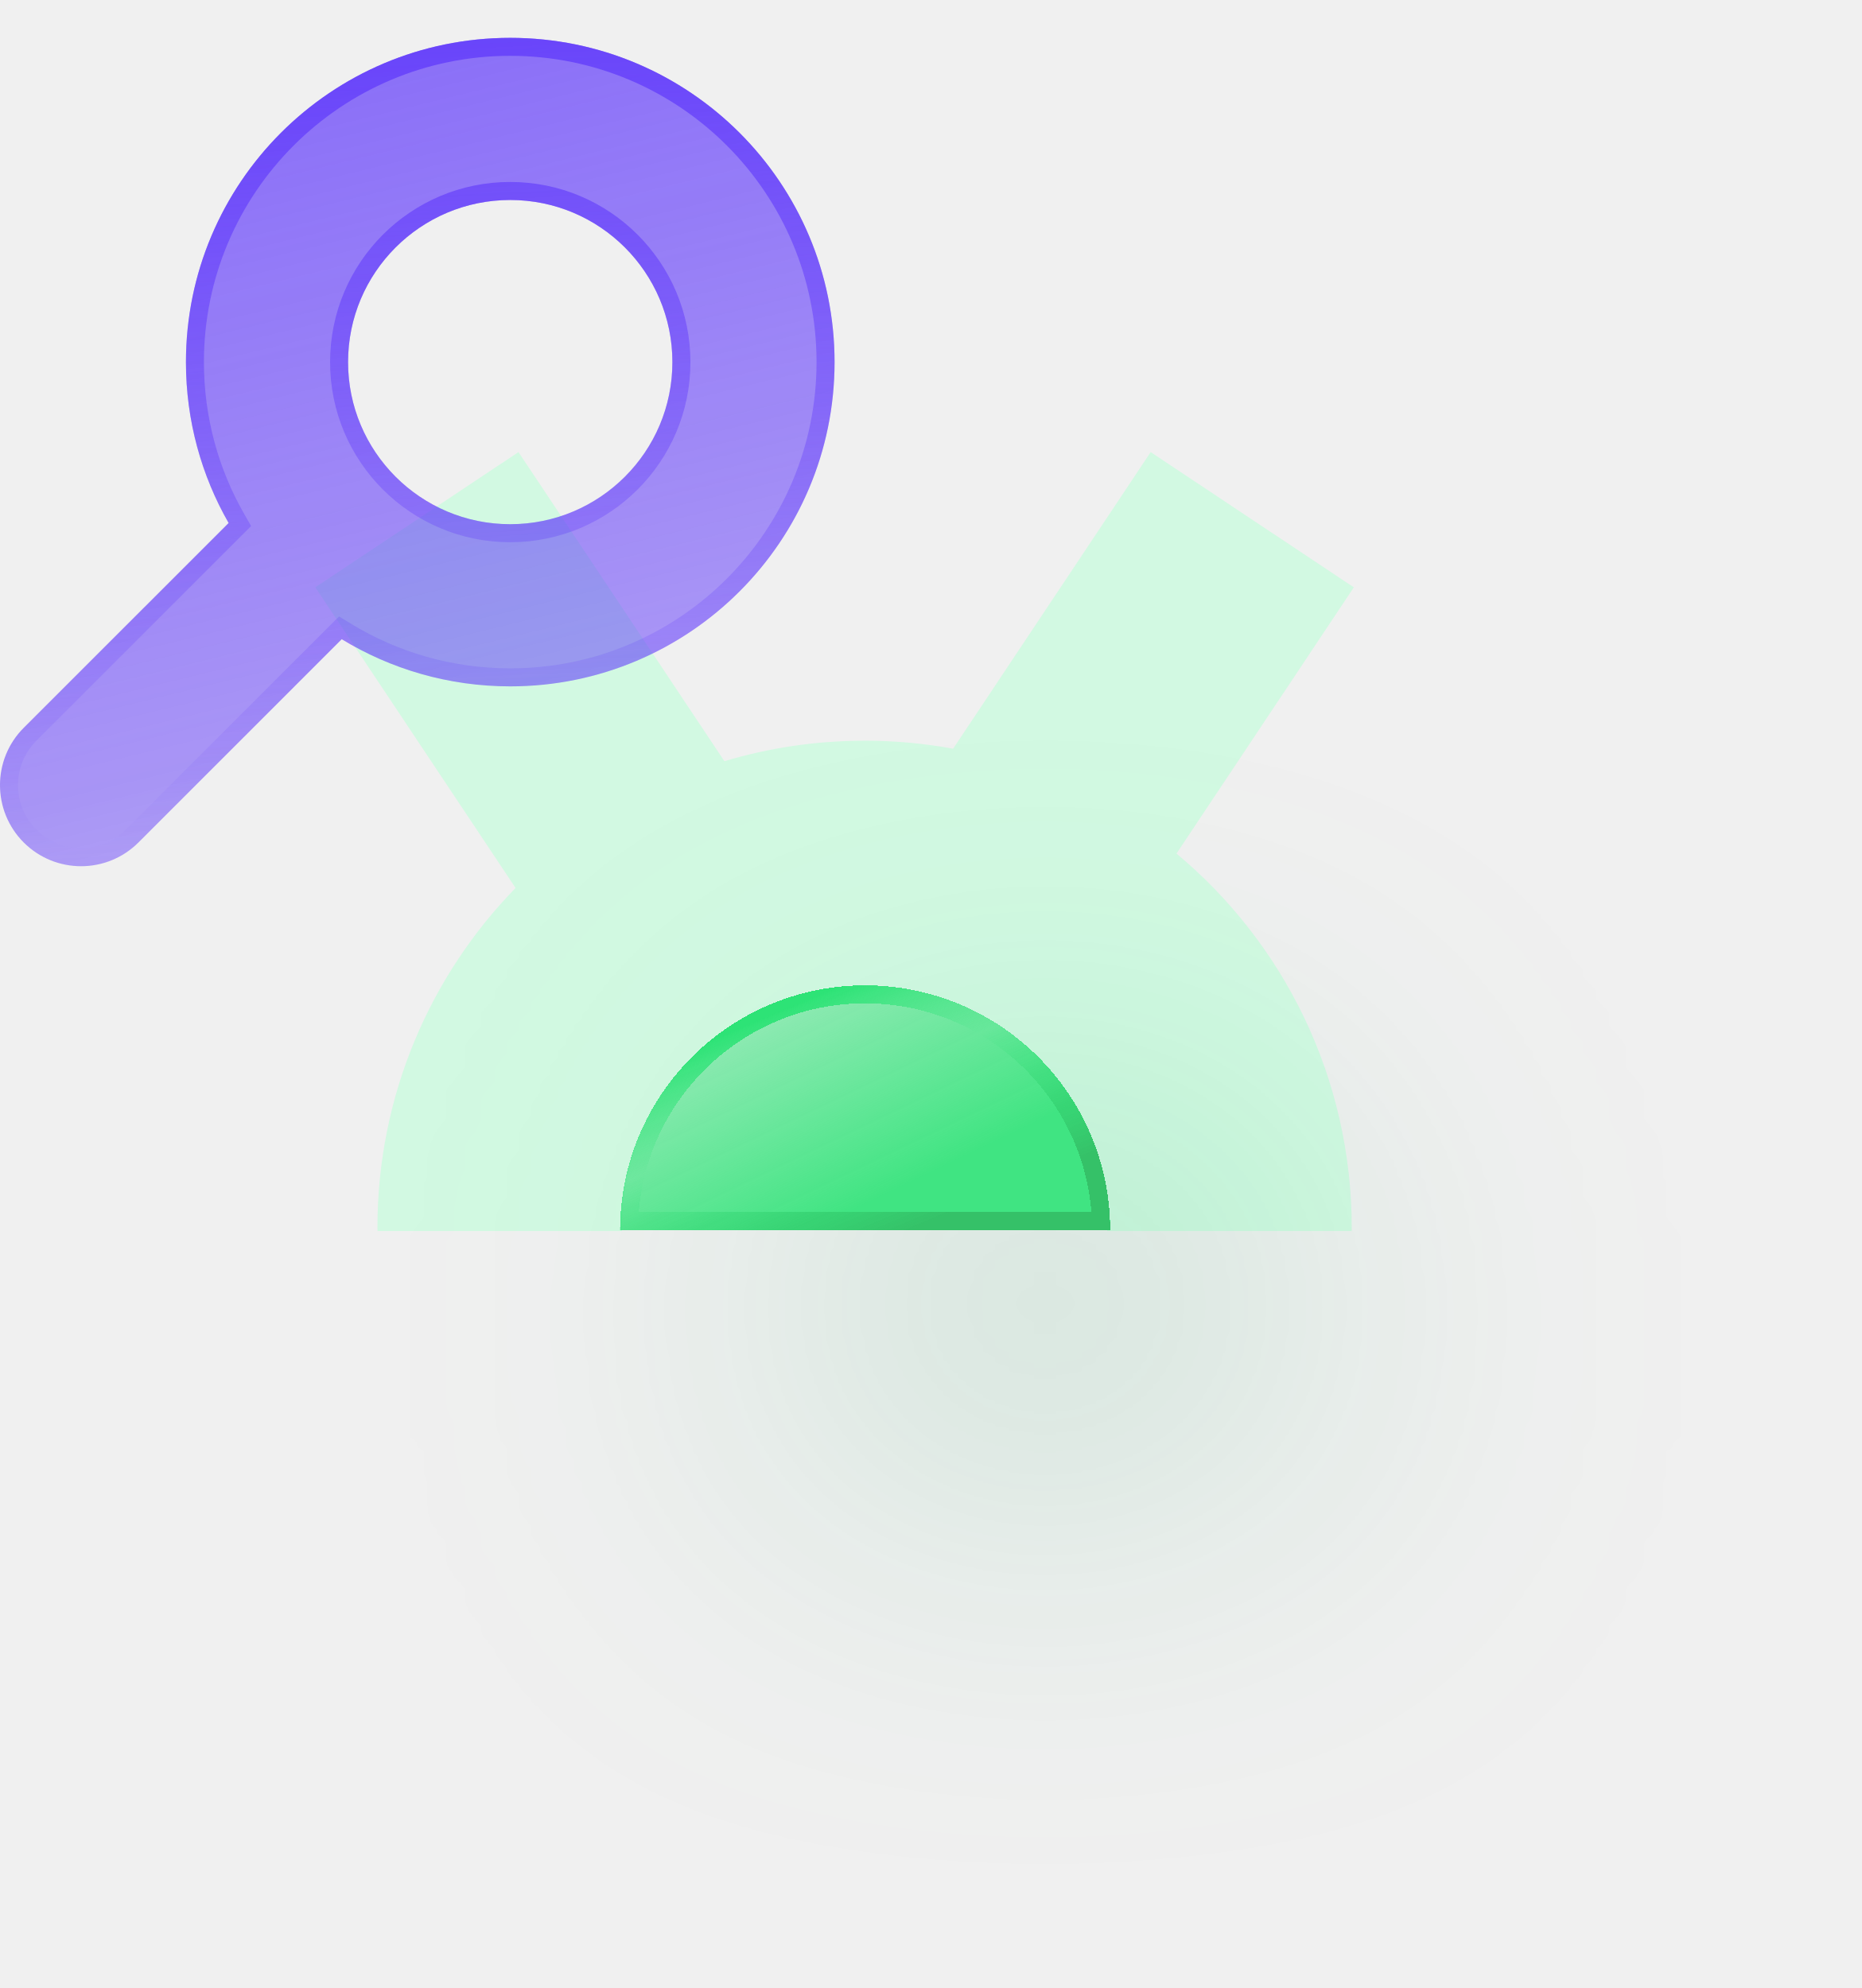
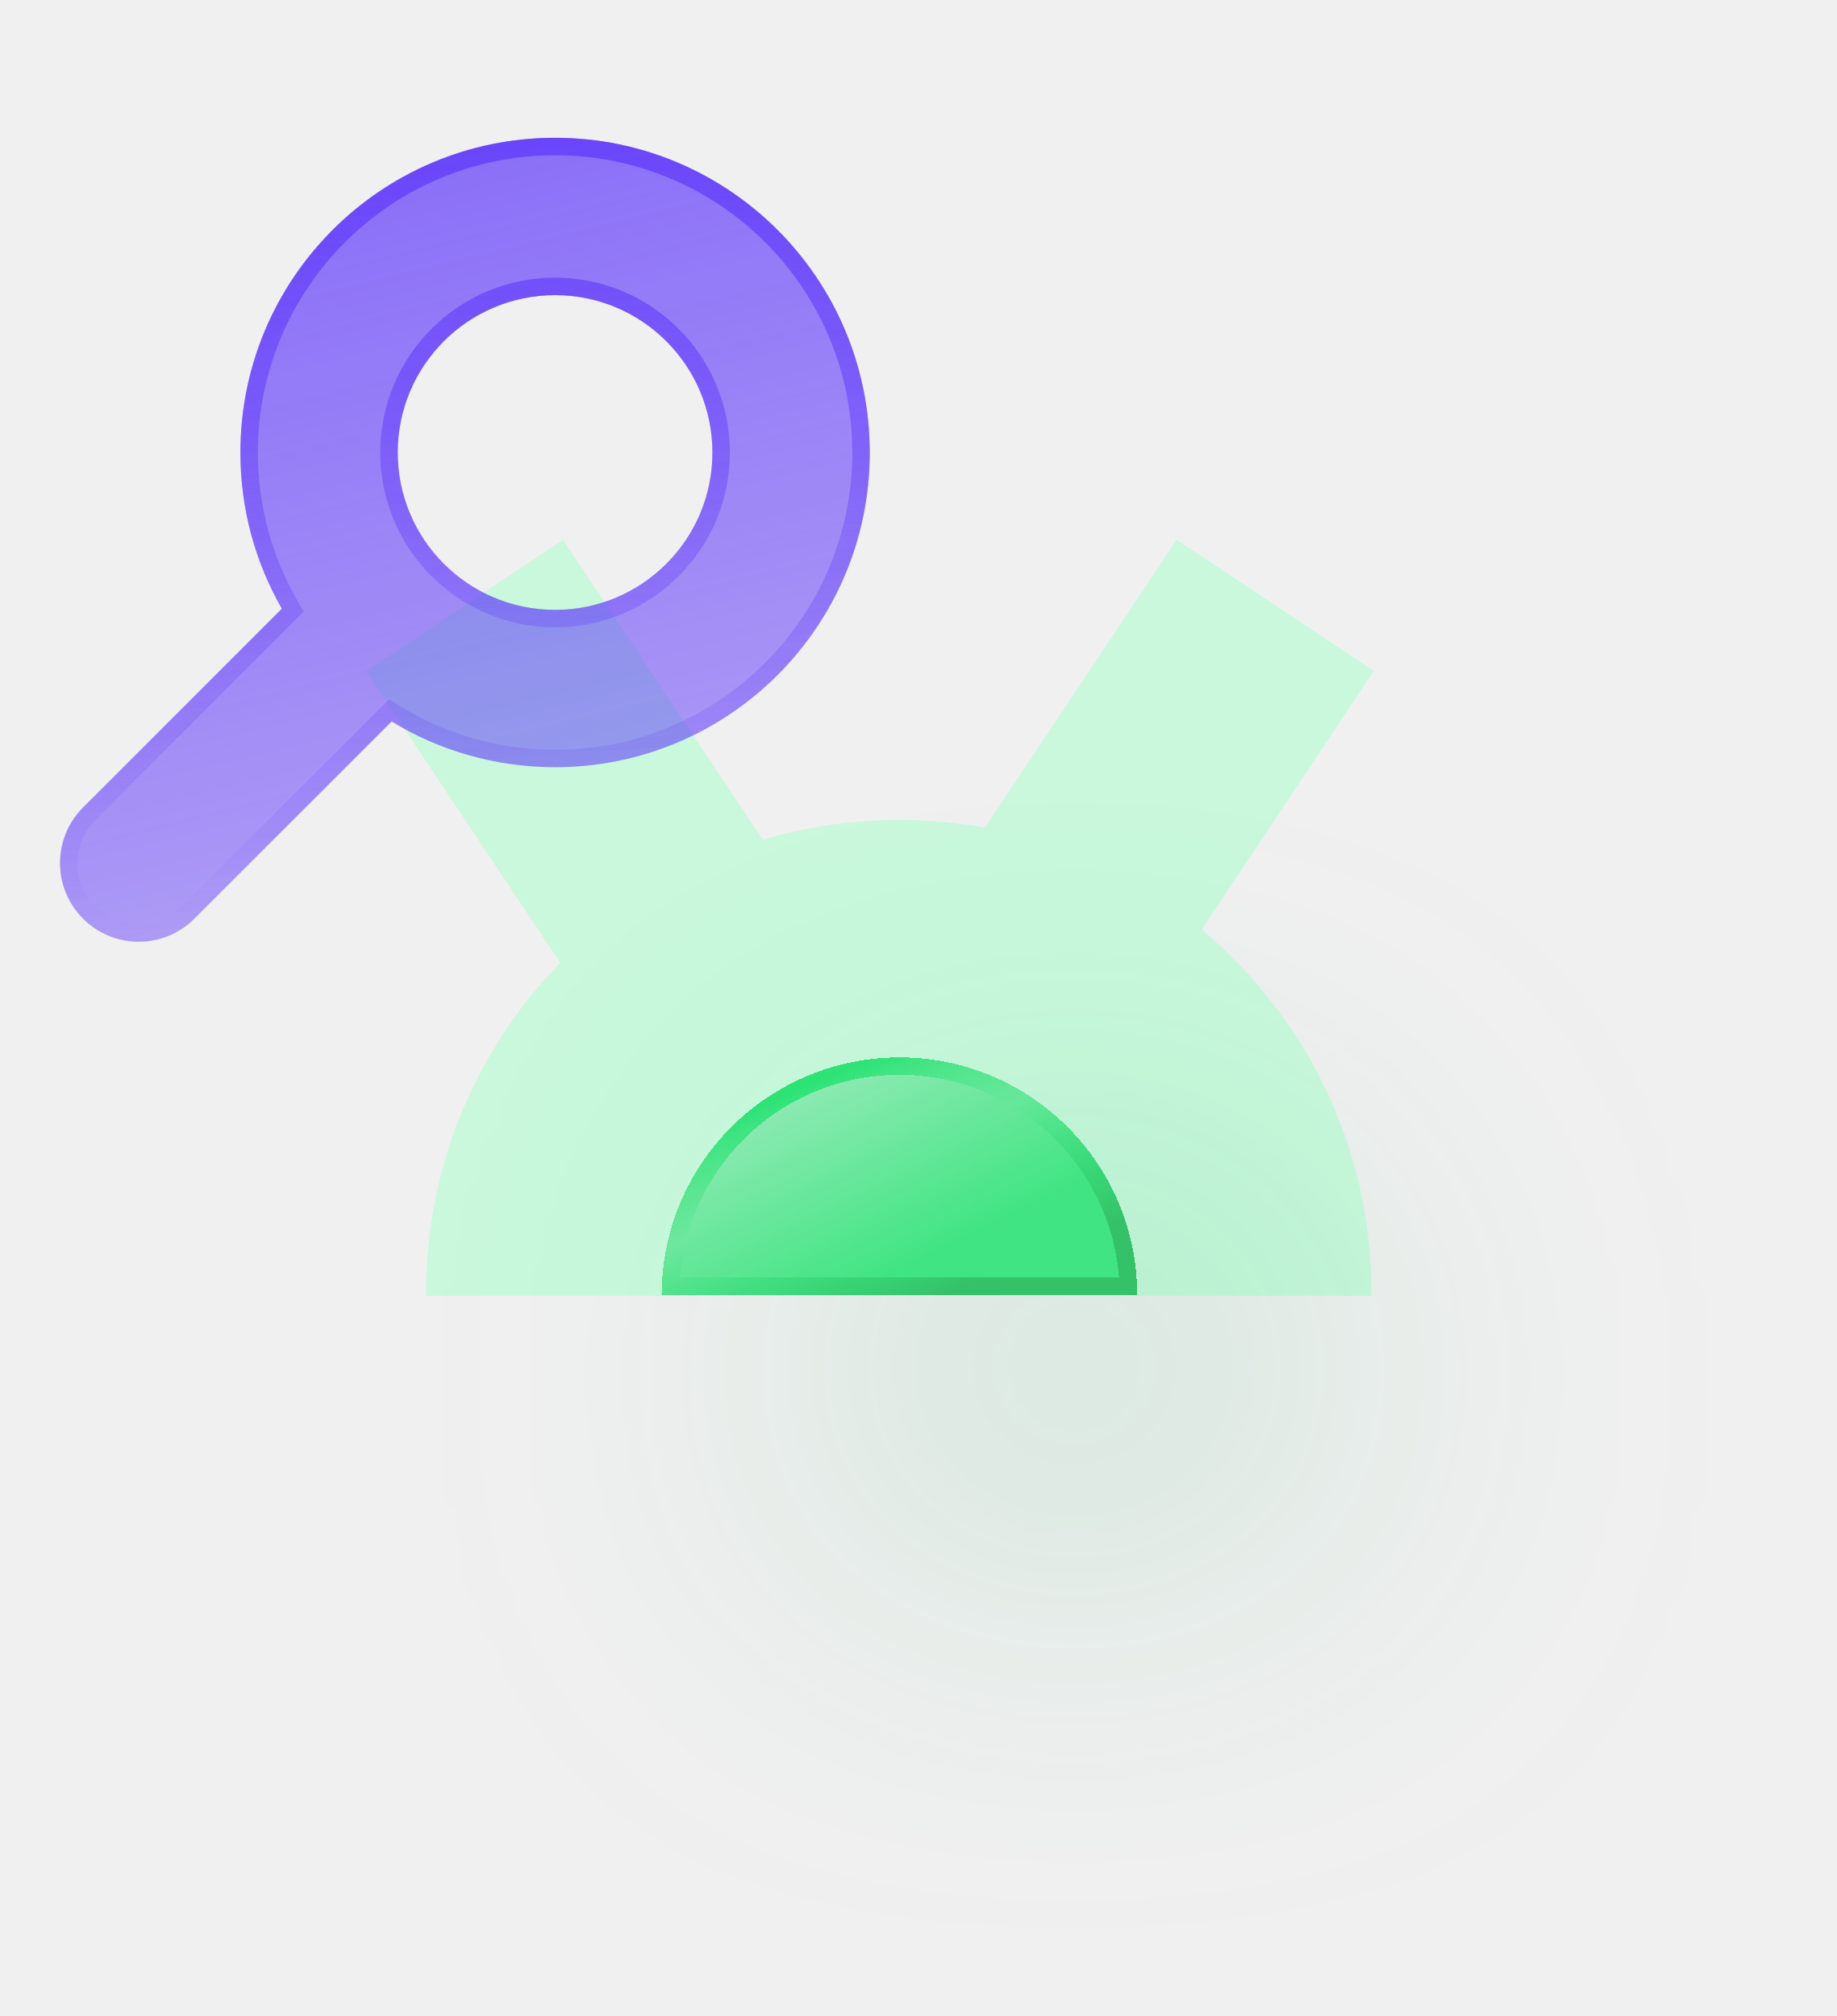
- <svg xmlns="http://www.w3.org/2000/svg" width="44" height="47" viewBox="0 0 44 47" fill="none">
-   <path fill-rule="evenodd" clip-rule="evenodd" d="M12.186 20.993L7.453 13.885L12.255 10.688L17.122 17.996C18.164 17.683 19.269 17.514 20.412 17.512L20.424 17.512C20.428 17.512 20.432 17.511 20.436 17.511C21.15 17.511 21.849 17.576 22.528 17.701L27.198 10.688L32 13.886L27.808 20.18C30.339 22.293 31.95 25.471 31.95 29.026C31.95 29.04 31.95 29.054 31.949 29.067C31.949 29.08 31.948 29.092 31.948 29.104H26.169C26.17 29.092 26.171 29.08 26.171 29.067C26.172 29.054 26.173 29.04 26.173 29.026C26.173 25.857 23.605 23.288 20.436 23.288C20.432 23.288 20.428 23.289 20.424 23.289C20.42 23.289 20.416 23.29 20.412 23.29C17.254 23.302 14.698 25.865 14.698 29.026C14.698 29.038 14.699 29.049 14.7 29.061C14.7 29.071 14.701 29.082 14.701 29.093L14.702 29.099L14.702 29.104H8.923L8.923 29.093C8.923 29.082 8.922 29.071 8.922 29.061C8.922 29.049 8.921 29.038 8.921 29.026C8.921 25.901 10.166 23.067 12.186 20.993Z" fill="#D2F9E2" />
-   <g filter="url(#filter0_bd_2359_8519)">
-     <path d="M20.448 23.295C17.252 23.295 14.661 25.884 14.656 29.08H26.241C26.236 25.884 23.645 23.295 20.448 23.295Z" fill="url(#paint0_linear_2359_8519)" shape-rendering="crispEdges" />
-     <path d="M14.873 28.867C14.989 25.888 17.441 23.508 20.448 23.508C23.456 23.508 25.907 25.888 26.023 28.867H14.873Z" stroke="url(#paint1_linear_2359_8519)" stroke-width="0.426" shape-rendering="crispEdges" />
+ <svg xmlns="http://www.w3.org/2000/svg" width="41" height="45" viewBox="0 0 41 45" fill="none">
+   <path fill-rule="evenodd" clip-rule="evenodd" d="M26.263 12.049L21.983 18.476C21.36 18.361 20.719 18.302 20.063 18.302L20.052 18.302L20.041 18.302C18.994 18.304 17.982 18.459 17.027 18.745L12.568 12.049L8.168 14.979L12.505 21.491C10.653 23.392 9.512 25.989 9.512 28.853C9.512 28.863 9.512 28.874 9.513 28.884C9.513 28.894 9.514 28.904 9.514 28.914L9.514 28.924H14.809L14.809 28.919L14.809 28.914C14.809 28.904 14.808 28.894 14.807 28.884C14.806 28.874 14.806 28.863 14.806 28.853C14.806 25.956 17.148 23.608 20.041 23.596C20.045 23.596 20.049 23.596 20.052 23.596C20.056 23.595 20.059 23.595 20.063 23.595C22.967 23.595 25.321 25.949 25.321 28.853C25.321 28.865 25.32 28.878 25.319 28.89C25.318 28.902 25.317 28.913 25.317 28.924H30.612C30.612 28.913 30.613 28.902 30.613 28.89C30.614 28.878 30.614 28.865 30.614 28.853C30.614 25.596 29.139 22.684 26.82 20.749L30.663 14.979L26.263 12.049Z" fill="#C9F8DC" />
+   <g filter="url(#filter0_bd_2689_1728)">
+     <path d="M20.077 23.602C17.148 23.602 14.773 25.974 14.77 28.902H25.384C25.381 25.974 23.006 23.602 20.077 23.602Z" fill="url(#paint0_linear_2689_1728)" shape-rendering="crispEdges" />
+     <path d="M14.969 28.707C15.075 25.977 17.321 23.797 20.077 23.797C22.833 23.797 25.079 25.977 25.185 28.707H14.969Z" stroke="url(#paint1_linear_2689_1728)" stroke-width="0.39" shape-rendering="crispEdges" />
  </g>
-   <mask id="path-4-inside-1_2359_8519" fill="white">
-     <path fill-rule="evenodd" clip-rule="evenodd" d="M8.227 8.561C8.227 6.444 9.944 4.728 12.06 4.728C14.177 4.728 15.893 6.444 15.893 8.561C15.893 10.677 14.177 12.393 12.06 12.393C9.944 12.393 8.227 10.677 8.227 8.561ZM12.06 0.895C7.827 0.895 4.395 4.327 4.395 8.561C4.395 9.945 4.762 11.244 5.404 12.365L0.561 17.207C-0.187 17.956 -0.187 19.169 0.561 19.918C1.31 20.666 2.523 20.666 3.272 19.918L8.077 15.112C9.238 15.819 10.602 16.227 12.06 16.227C16.294 16.227 19.726 12.794 19.726 8.561C19.726 4.327 16.294 0.895 12.06 0.895Z" />
-   </mask>
-   <path fill-rule="evenodd" clip-rule="evenodd" d="M8.227 8.561C8.227 6.444 9.944 4.728 12.06 4.728C14.177 4.728 15.893 6.444 15.893 8.561C15.893 10.677 14.177 12.393 12.06 12.393C9.944 12.393 8.227 10.677 8.227 8.561ZM12.06 0.895C7.827 0.895 4.395 4.327 4.395 8.561C4.395 9.945 4.762 11.244 5.404 12.365L0.561 17.207C-0.187 17.956 -0.187 19.169 0.561 19.918C1.31 20.666 2.523 20.666 3.272 19.918L8.077 15.112C9.238 15.819 10.602 16.227 12.06 16.227C16.294 16.227 19.726 12.794 19.726 8.561C19.726 4.327 16.294 0.895 12.06 0.895Z" fill="url(#paint2_linear_2359_8519)" />
-   <path d="M5.404 12.365L5.705 12.666L5.935 12.436L5.773 12.153L5.404 12.365ZM0.561 17.207L0.862 17.509H0.862L0.561 17.207ZM0.561 19.918L0.862 19.616H0.862L0.561 19.918ZM3.272 19.918L2.97 19.616L3.272 19.918ZM8.077 15.112L8.299 14.748L8.013 14.574L7.776 14.811L8.077 15.112ZM12.06 4.302C9.708 4.302 7.802 6.208 7.802 8.561H8.653C8.653 6.679 10.179 5.153 12.06 5.153V4.302ZM16.319 8.561C16.319 6.208 14.412 4.302 12.06 4.302V5.153C13.942 5.153 15.467 6.679 15.467 8.561H16.319ZM12.06 12.819C14.412 12.819 16.319 10.913 16.319 8.561H15.467C15.467 10.442 13.942 11.968 12.06 11.968V12.819ZM7.802 8.561C7.802 10.913 9.708 12.819 12.06 12.819V11.968C10.179 11.968 8.653 10.442 8.653 8.561H7.802ZM4.82 8.561C4.82 4.562 8.062 1.32 12.06 1.32V0.469C7.591 0.469 3.969 4.092 3.969 8.561H4.82ZM5.773 12.153C5.167 11.095 4.82 9.869 4.82 8.561H3.969C3.969 10.021 4.356 11.393 5.034 12.577L5.773 12.153ZM0.862 17.509L5.705 12.666L5.102 12.064L0.26 16.906L0.862 17.509ZM0.862 19.616C0.28 19.034 0.28 18.091 0.862 17.509L0.26 16.906C-0.655 17.821 -0.655 19.304 0.26 20.219L0.862 19.616ZM2.97 19.616C2.388 20.199 1.445 20.199 0.862 19.616L0.26 20.219C1.175 21.134 2.658 21.134 3.573 20.219L2.97 19.616ZM7.776 14.811L2.97 19.616L3.573 20.219L8.379 15.413L7.776 14.811ZM12.06 15.801C10.682 15.801 9.395 15.416 8.299 14.748L7.856 15.476C9.081 16.222 10.521 16.652 12.06 16.652V15.801ZM19.3 8.561C19.3 12.559 16.059 15.801 12.06 15.801V16.652C16.529 16.652 20.152 13.03 20.152 8.561H19.3ZM12.06 1.32C16.059 1.32 19.3 4.562 19.3 8.561H20.152C20.152 4.092 16.529 0.469 12.06 0.469V1.32Z" fill="url(#paint3_linear_2359_8519)" mask="url(#path-4-inside-1_2359_8519)" />
+   <g filter="url(#filter1_b_2689_1728)">
+     <mask id="path-4-inside-1_2689_1728" fill="white">
+       <path fill-rule="evenodd" clip-rule="evenodd" d="M8.878 10.101C8.878 8.161 10.45 6.588 12.39 6.588C14.33 6.588 15.902 8.161 15.902 10.101C15.902 12.04 14.33 13.613 12.39 13.613C10.45 13.613 8.878 12.04 8.878 10.101ZM12.39 3.076C8.511 3.076 5.366 6.221 5.366 10.101C5.366 11.37 5.702 12.56 6.291 13.587L1.854 18.024C1.168 18.709 1.168 19.821 1.854 20.507C2.54 21.193 3.652 21.193 4.338 20.507L8.741 16.104C9.804 16.752 11.054 17.125 12.39 17.125C16.269 17.125 19.414 13.98 19.414 10.101C19.414 6.221 16.269 3.076 12.39 3.076Z" />
+     </mask>
+     <path fill-rule="evenodd" clip-rule="evenodd" d="M8.878 10.101C8.878 8.161 10.45 6.588 12.39 6.588C14.33 6.588 15.902 8.161 15.902 10.101C15.902 12.04 14.33 13.613 12.39 13.613C10.45 13.613 8.878 12.04 8.878 10.101ZM12.39 3.076C8.511 3.076 5.366 6.221 5.366 10.101C5.366 11.37 5.702 12.56 6.291 13.587L1.854 18.024C1.168 18.709 1.168 19.821 1.854 20.507C2.54 21.193 3.652 21.193 4.338 20.507L8.741 16.104C9.804 16.752 11.054 17.125 12.39 17.125C16.269 17.125 19.414 13.98 19.414 10.101C19.414 6.221 16.269 3.076 12.39 3.076Z" fill="url(#paint2_linear_2689_1728)" />
+     <path d="M6.291 13.587L6.567 13.863L6.778 13.652L6.629 13.393L6.291 13.587ZM1.854 18.024L1.578 17.748L1.578 17.748L1.854 18.024ZM1.854 20.507L2.13 20.231H2.13L1.854 20.507ZM4.338 20.507L4.062 20.231L4.338 20.507ZM8.741 16.104L8.944 15.771L8.682 15.611L8.465 15.828L8.741 16.104ZM12.39 6.198C10.235 6.198 8.488 7.945 8.488 10.101H9.268C9.268 8.376 10.666 6.979 12.39 6.979V6.198ZM16.292 10.101C16.292 7.945 14.545 6.198 12.39 6.198V6.979C14.114 6.979 15.512 8.376 15.512 10.101H16.292ZM12.39 14.003C14.545 14.003 16.292 12.256 16.292 10.101H15.512C15.512 11.825 14.114 13.223 12.39 13.223V14.003ZM8.488 10.101C8.488 12.256 10.235 14.003 12.39 14.003V13.223C10.666 13.223 9.268 11.825 9.268 10.101H8.488ZM5.756 10.101C5.756 6.437 8.726 3.466 12.39 3.466V2.686C8.295 2.686 4.975 6.006 4.975 10.101H5.756ZM6.629 13.393C6.074 12.423 5.756 11.3 5.756 10.101H4.975C4.975 11.439 5.33 12.696 5.952 13.781L6.629 13.393ZM2.13 18.299L6.567 13.863L6.015 13.311L1.578 17.748L2.13 18.299ZM2.13 20.231C1.597 19.698 1.597 18.833 2.13 18.299L1.578 17.748C0.74 18.586 0.74 19.945 1.578 20.783L2.13 20.231ZM4.062 20.231C3.528 20.765 2.664 20.765 2.13 20.231L1.578 20.783C2.416 21.621 3.775 21.621 4.614 20.783L4.062 20.231ZM8.465 15.828L4.062 20.231L4.614 20.783L9.017 16.38L8.465 15.828ZM12.39 16.735C11.127 16.735 9.948 16.382 8.944 15.771L8.538 16.437C9.661 17.121 10.98 17.515 12.39 17.515V16.735ZM19.024 10.101C19.024 13.764 16.054 16.735 12.39 16.735V17.515C16.485 17.515 19.805 14.196 19.805 10.101H19.024ZM12.39 3.466C16.054 3.466 19.024 6.437 19.024 10.101H19.805C19.805 6.006 16.485 2.686 12.39 2.686V3.466Z" fill="url(#paint3_linear_2689_1728)" mask="url(#path-4-inside-1_2689_1728)" />
+   </g>
  <defs>
-     <filter id="filter0_bd_2359_8519" x="6.139" y="14.777" width="37.139" height="31.338" filterUnits="userSpaceOnUse" color-interpolation-filters="sRGB">
+     <filter id="filter0_bd_2689_1728" x="6.965" y="15.797" width="34.028" height="28.715" filterUnits="userSpaceOnUse" color-interpolation-filters="sRGB">
      <feFlood flood-opacity="0" result="BackgroundImageFix" />
-       <feGaussianBlur in="BackgroundImageFix" stdDeviation="4.259" />
-       <feComposite in2="SourceAlpha" operator="in" result="effect1_backgroundBlur_2359_8519" />
+       <feGaussianBlur in="BackgroundImageFix" stdDeviation="3.902" />
+       <feComposite in2="SourceAlpha" operator="in" result="effect1_backgroundBlur_2689_1728" />
      <feColorMatrix in="SourceAlpha" type="matrix" values="0 0 0 0 0 0 0 0 0 0 0 0 0 0 0 0 0 0 127 0" result="hardAlpha" />
-       <feOffset dx="4.259" dy="4.259" />
-       <feGaussianBlur stdDeviation="6.388" />
+       <feOffset dx="3.902" dy="3.902" />
+       <feGaussianBlur stdDeviation="5.854" />
      <feComposite in2="hardAlpha" operator="out" />
      <feColorMatrix type="matrix" values="0 0 0 0 0.02 0 0 0 0 0.6 0 0 0 0 0.29 0 0 0 0.3 0" />
-       <feBlend mode="normal" in2="effect1_backgroundBlur_2359_8519" result="effect2_dropShadow_2359_8519" />
-       <feBlend mode="normal" in="SourceGraphic" in2="effect2_dropShadow_2359_8519" result="shape" />
+       <feBlend mode="normal" in2="effect1_backgroundBlur_2689_1728" result="effect2_dropShadow_2689_1728" />
+       <feBlend mode="normal" in="SourceGraphic" in2="effect2_dropShadow_2689_1728" result="shape" />
    </filter>
-     <linearGradient id="paint0_linear_2359_8519" x1="14.88" y1="23.295" x2="19.677" y2="33.294" gradientUnits="userSpaceOnUse">
+     <filter id="filter1_b_2689_1728" x="-0.221" y="1.515" width="21.196" height="21.067" filterUnits="userSpaceOnUse" color-interpolation-filters="sRGB">
+       <feFlood flood-opacity="0" result="BackgroundImageFix" />
+       <feGaussianBlur in="BackgroundImageFix" stdDeviation="0.78" />
+       <feComposite in2="SourceAlpha" operator="in" result="effect1_backgroundBlur_2689_1728" />
+       <feBlend mode="normal" in="SourceGraphic" in2="effect1_backgroundBlur_2689_1728" result="shape" />
+     </filter>
+     <linearGradient id="paint0_linear_2689_1728" x1="14.975" y1="23.602" x2="19.37" y2="32.764" gradientUnits="userSpaceOnUse">
      <stop offset="0.182" stop-color="#2DE376" stop-opacity="0.5" />
      <stop offset="0.64" stop-color="#2DE376" stop-opacity="0.9" />
    </linearGradient>
-     <linearGradient id="paint1_linear_2359_8519" x1="14.656" y1="22.622" x2="18.734" y2="32.34" gradientUnits="userSpaceOnUse">
+     <linearGradient id="paint1_linear_2689_1728" x1="14.77" y1="22.985" x2="18.506" y2="31.89" gradientUnits="userSpaceOnUse">
      <stop offset="0.25" stop-color="#2DE376" />
      <stop offset="0.471" stop-color="#2DE376" stop-opacity="0" />
      <stop offset="0.817" stop-color="#35C168" />
    </linearGradient>
-     <linearGradient id="paint2_linear_2359_8519" x1="13.857" y1="35.047" x2="3.225" y2="-8.358" gradientUnits="userSpaceOnUse">
+     <linearGradient id="paint2_linear_2689_1728" x1="14.037" y1="34.37" x2="4.294" y2="-5.401" gradientUnits="userSpaceOnUse">
      <stop offset="0.082" stop-color="#8566FF" stop-opacity="0.3" />
      <stop offset="0.424" stop-color="#5F38FB" stop-opacity="0.5" />
      <stop offset="0.762" stop-color="#5F38FB" stop-opacity="0.7" />
    </linearGradient>
-     <linearGradient id="paint3_linear_2359_8519" x1="9.863" y1="43.787" x2="7.321" y2="-14.373" gradientUnits="userSpaceOnUse">
+     <linearGradient id="paint3_linear_2689_1728" x1="10.377" y1="42.379" x2="8.048" y2="-10.913" gradientUnits="userSpaceOnUse">
      <stop offset="0.137" stop-color="#AF9BFD" />
      <stop offset="0.41" stop-color="#5F38FB" stop-opacity="0" />
      <stop offset="0.835" stop-color="#5F38FB" />
    </linearGradient>
  </defs>
</svg>
